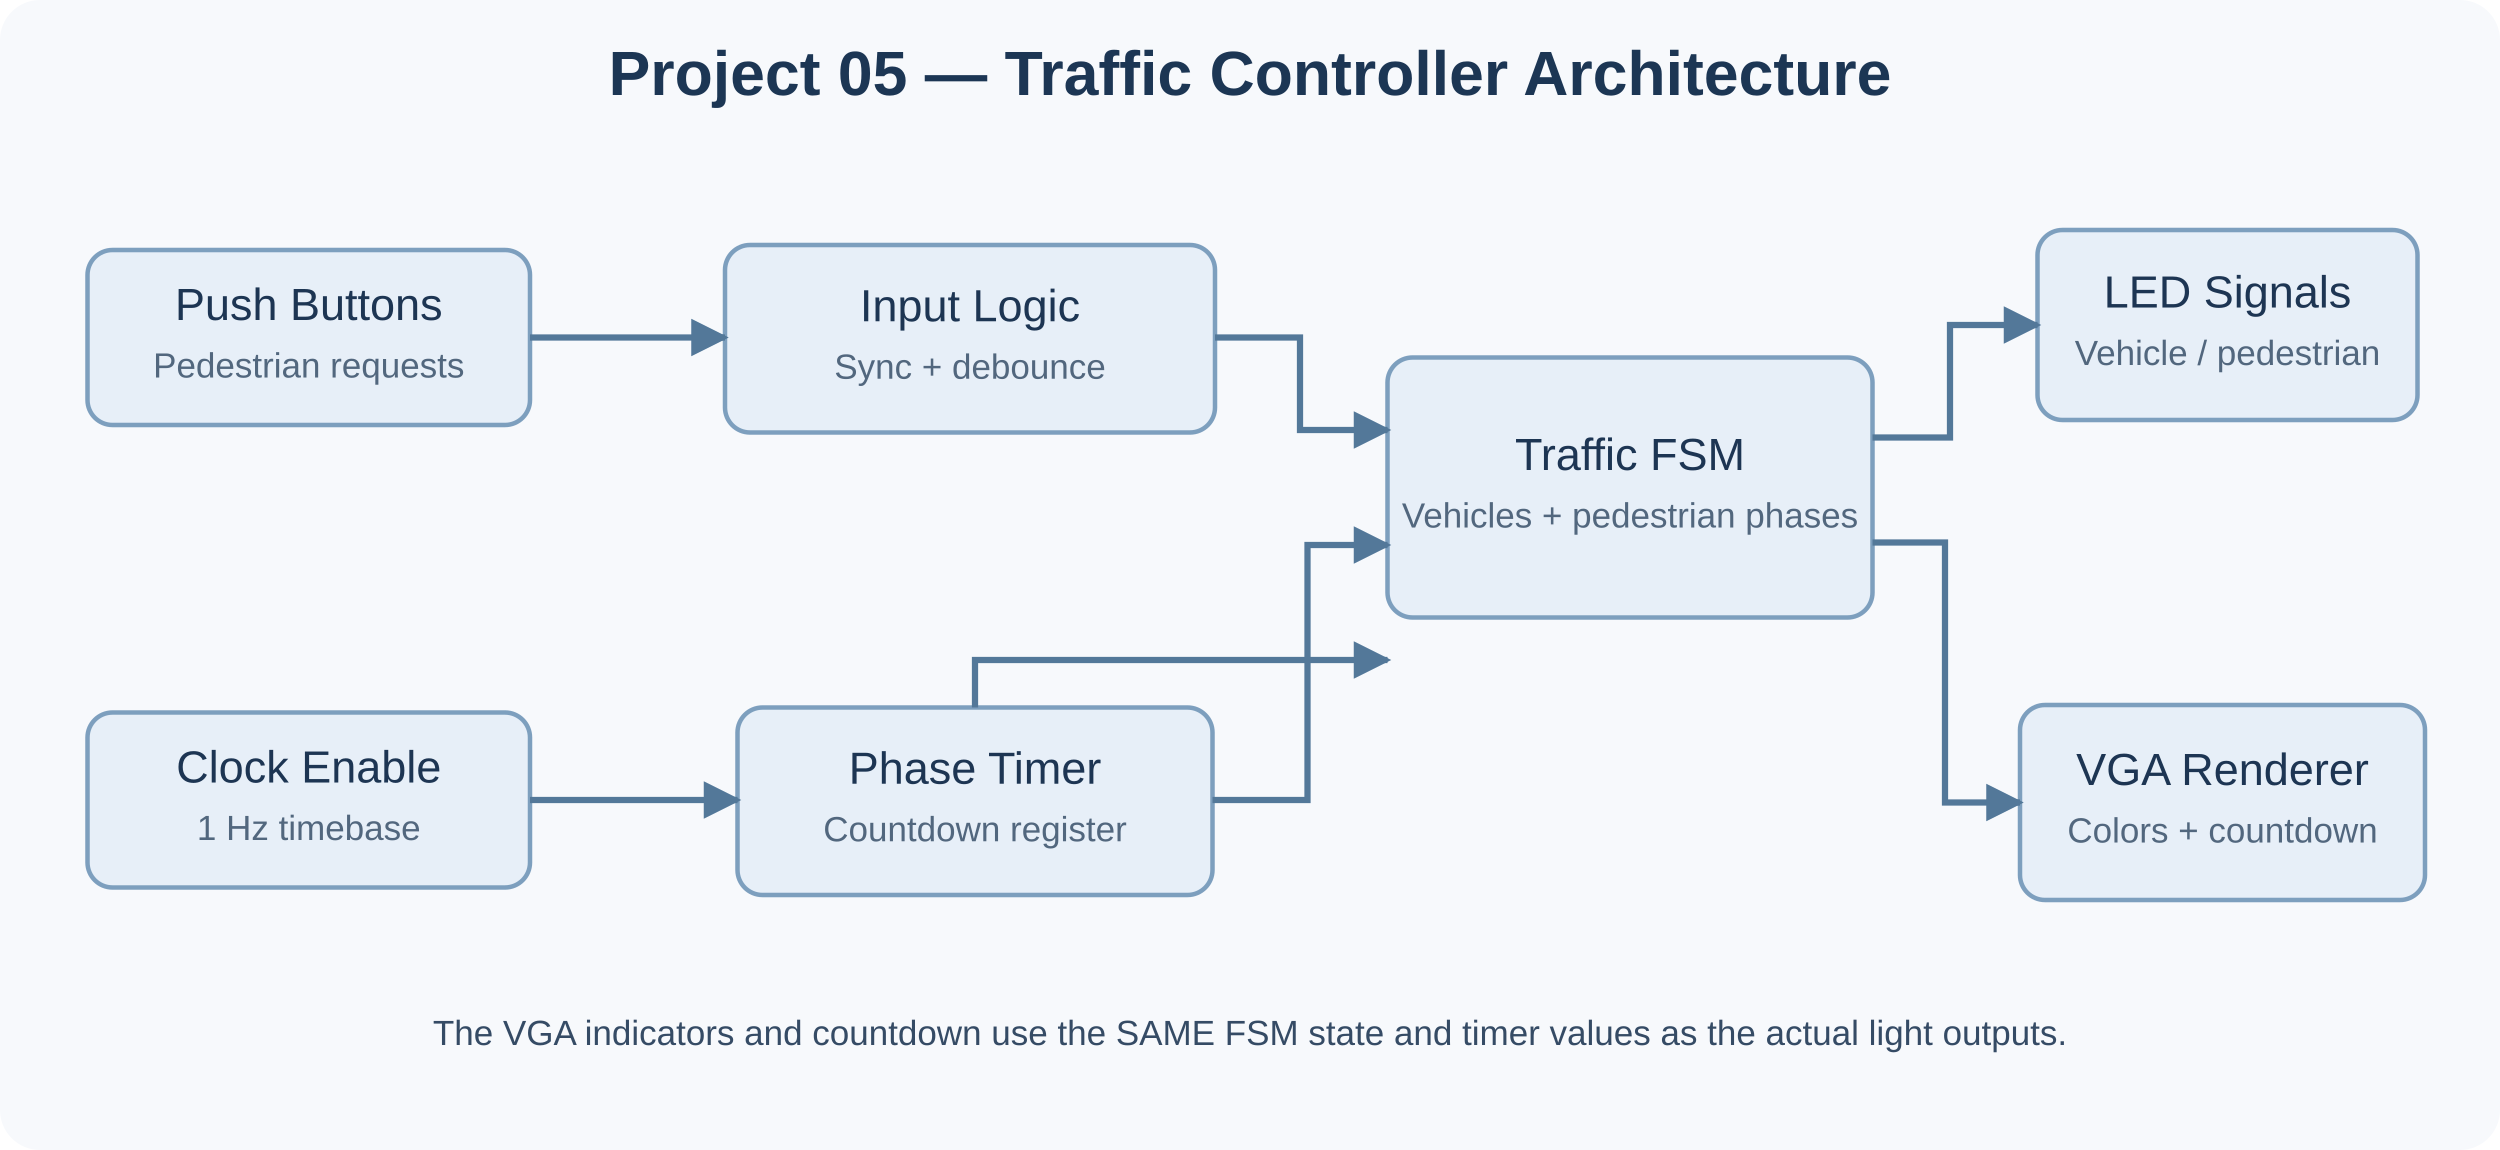
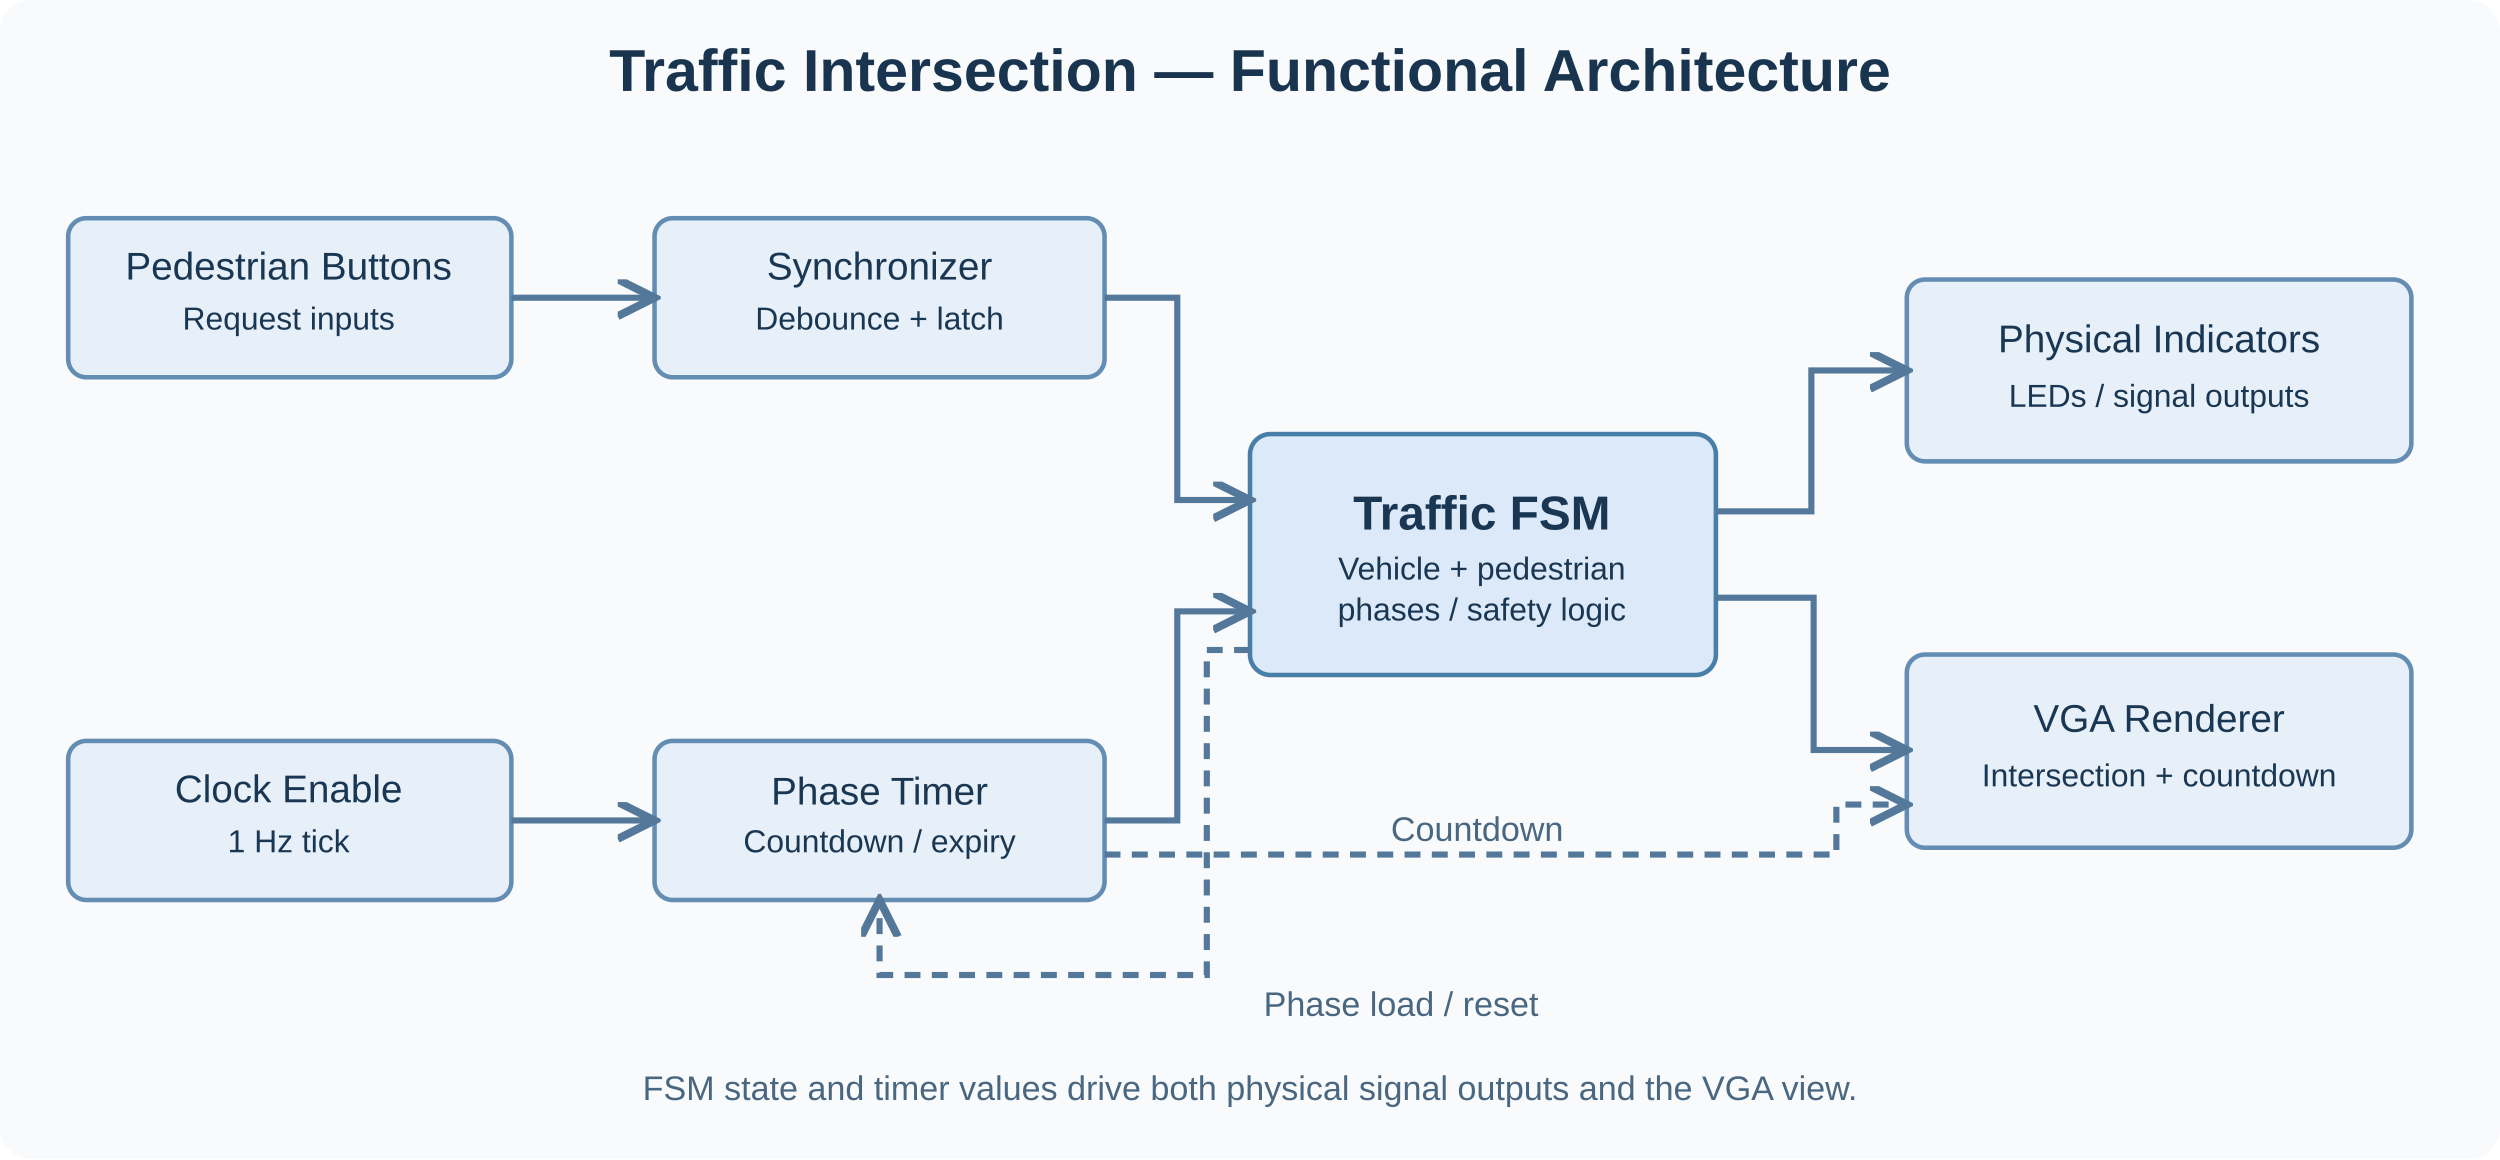
- <svg xmlns="http://www.w3.org/2000/svg" width="1000" height="460" viewBox="0 0 1000 460">
-   <rect width="1000" height="460" rx="16" fill="#f7f9fc" />
-   <text x="500" y="38" font-family="Arial,sans-serif" font-size="25" font-weight="bold" fill="#1c3654" text-anchor="middle">Project 05 — Traffic Controller Architecture</text>
+ <svg xmlns="http://www.w3.org/2000/svg" width="1100" height="510" viewBox="0 0 1100 510">
+   <rect width="1100" height="510" rx="14" fill="#f8fafc" />
  <defs>
-     <marker id="arr" viewBox="0 0 10 10" refX="9" refY="5" markerWidth="6" markerHeight="6" orient="auto">
-       <path d="M0 0L10 5L0 10Z" fill="#537899" />
+     <marker id="a" markerWidth="7" markerHeight="7" refX="6" refY="3" orient="auto">
+       <path d="M0 0L6 3L0 6" fill="none" stroke="#537899" stroke-width="1.3" />
    </marker>
  </defs>
-   <rect x="35" y="100" width="177" height="70" rx="10" fill="#e7eff8" stroke="#7d9fbe" stroke-width="1.8" />
-   <text x="123.5" y="128" text-anchor="middle" font-family="Arial" font-size="18" fill="#1d3553">Push Buttons</text>
-   <text x="123.5" y="151" text-anchor="middle" font-family="Arial" font-size="14" fill="#52677e">Pedestrian requests</text>
-   <rect x="35" y="285" width="177" height="70" rx="10" fill="#e7eff8" stroke="#7d9fbe" stroke-width="1.8" />
-   <text x="123.5" y="313" text-anchor="middle" font-family="Arial" font-size="18" fill="#1d3553">Clock Enable</text>
-   <text x="123.5" y="336" text-anchor="middle" font-family="Arial" font-size="14" fill="#52677e">1 Hz timebase</text>
-   <rect x="290" y="98" width="196" height="75" rx="10" fill="#e7eff8" stroke="#7d9fbe" stroke-width="1.8" />
-   <text x="388" y="128.5" text-anchor="middle" font-family="Arial" font-size="18" fill="#1d3553">Input Logic</text>
-   <text x="388" y="151.5" text-anchor="middle" font-family="Arial" font-size="14" fill="#52677e">Sync + debounce</text>
-   <rect x="295" y="283" width="190" height="75" rx="10" fill="#e7eff8" stroke="#7d9fbe" stroke-width="1.8" />
-   <text x="390" y="313.5" text-anchor="middle" font-family="Arial" font-size="18" fill="#1d3553">Phase Timer</text>
-   <text x="390" y="336.5" text-anchor="middle" font-family="Arial" font-size="14" fill="#52677e">Countdown register</text>
-   <rect x="555" y="143" width="194" height="104" rx="10" fill="#e7eff8" stroke="#7d9fbe" stroke-width="1.8" />
-   <text x="652" y="188" text-anchor="middle" font-family="Arial" font-size="18" fill="#1d3553">Traffic FSM</text>
-   <text x="652" y="211" text-anchor="middle" font-family="Arial" font-size="14" fill="#52677e">Vehicles + pedestrian phases</text>
-   <rect x="815" y="92" width="152" height="76" rx="10" fill="#e7eff8" stroke="#7d9fbe" stroke-width="1.8" />
-   <text x="891" y="123" text-anchor="middle" font-family="Arial" font-size="18" fill="#1d3553">LED Signals</text>
-   <text x="891" y="146" text-anchor="middle" font-family="Arial" font-size="14" fill="#52677e">Vehicle / pedestrian</text>
-   <rect x="808" y="282" width="162" height="78" rx="10" fill="#e7eff8" stroke="#7d9fbe" stroke-width="1.8" />
-   <text x="889" y="314" text-anchor="middle" font-family="Arial" font-size="18" fill="#1d3553">VGA Renderer</text>
-   <text x="889" y="337" text-anchor="middle" font-family="Arial" font-size="14" fill="#52677e">Colors + countdown</text>
-   <path d="M212 135H290" fill="none" stroke="#537899" stroke-width="2.5" marker-end="url(#arr)" />
-   <path d="M212 320H295" fill="none" stroke="#537899" stroke-width="2.5" marker-end="url(#arr)" />
-   <path d="M486 135H520V172H555" fill="none" stroke="#537899" stroke-width="2.5" marker-end="url(#arr)" />
-   <path d="M485 320H523V218H555" fill="none" stroke="#537899" stroke-width="2.5" marker-end="url(#arr)" />
-   <path d="M749 175H780V130H815" fill="none" stroke="#537899" stroke-width="2.5" marker-end="url(#arr)" />
-   <path d="M749 217H778V321H808" fill="none" stroke="#537899" stroke-width="2.5" marker-end="url(#arr)" />
-   <path d="M390 283V264H555" fill="none" stroke="#537899" stroke-width="2.5" marker-end="url(#arr)" />
-   <text x="500" y="418" font-family="Arial" font-size="14" fill="#354b65" text-anchor="middle">The VGA indicators and countdown use the SAME FSM state and timer values as the actual light outputs.</text>
+   <g font-family="Arial" fill="#18344f">
+     <text x="550" y="40" text-anchor="middle" font-size="26" font-weight="bold">Traffic Intersection — Functional Architecture</text>
+   </g>
+   <g font-family="Arial" text-anchor="middle" fill="#193752" font-size="17">
+     <rect x="30" y="96" width="195" height="70" rx="8" fill="#e7eff8" stroke="#638db3" stroke-width="2" />
+     <text x="127" y="123">Pedestrian Buttons</text>
+     <text x="127" y="145" font-size="14">Request inputs</text>
+     <rect x="30" y="326" width="195" height="70" rx="8" fill="#e7eff8" stroke="#638db3" stroke-width="2" />
+     <text x="127" y="353">Clock Enable</text>
+     <text x="127" y="375" font-size="14">1 Hz tick</text>
+     <rect x="288" y="96" width="198" height="70" rx="8" fill="#e7eff8" stroke="#638db3" stroke-width="2" />
+     <text x="387" y="123">Synchronizer</text>
+     <text x="387" y="145" font-size="14">Debounce + latch</text>
+     <rect x="288" y="326" width="198" height="70" rx="8" fill="#e7eff8" stroke="#638db3" stroke-width="2" />
+     <text x="387" y="354">Phase Timer</text>
+     <text x="387" y="375" font-size="14">Countdown / expiry</text>
+     <rect x="550" y="191" width="205" height="106" rx="9" fill="#dce9f8" stroke="#487fa8" stroke-width="2" />
+     <text x="652" y="233" font-weight="bold" font-size="21">Traffic FSM</text>
+     <text x="652" y="255" font-size="14">Vehicle + pedestrian</text>
+     <text x="652" y="273" font-size="14">phases / safety logic</text>
+     <rect x="839" y="123" width="222" height="80" rx="8" fill="#e7eff8" stroke="#638db3" stroke-width="2" />
+     <text x="950" y="155">Physical Indicators</text>
+     <text x="950" y="179" font-size="14">LEDs / signal outputs</text>
+     <rect x="839" y="288" width="222" height="85" rx="8" fill="#e7eff8" stroke="#638db3" stroke-width="2" />
+     <text x="950" y="322">VGA Renderer</text>
+     <text x="950" y="346" font-size="14">Intersection + countdown</text>
+   </g>
+   <g fill="none" stroke="#537899" stroke-width="2.7" marker-end="url(#a)">
+     <path d="M225 131H288" />
+     <path d="M225 361H288" />
+     <path d="M486 131H518V220H550" />
+     <path d="M486 361H518V269H550" />
+     <path d="M755 225H797V163H839" />
+     <path d="M755 263H798V330H839" />
+     <path d="M550 286H531V429H387V396" stroke-dasharray="7 5" />
+     <path d="M486 376H808V354H839" stroke-dasharray="7 5" />
+   </g>
+   <g font-family="Arial" font-size="15" fill="#496780">
+     <text x="556" y="447">Phase load / reset</text>
+     <text x="612" y="370">Countdown</text>
+     <text x="550" y="484" text-anchor="middle">FSM state and timer values drive both physical signal outputs and the VGA view.</text>
+   </g>
</svg>
